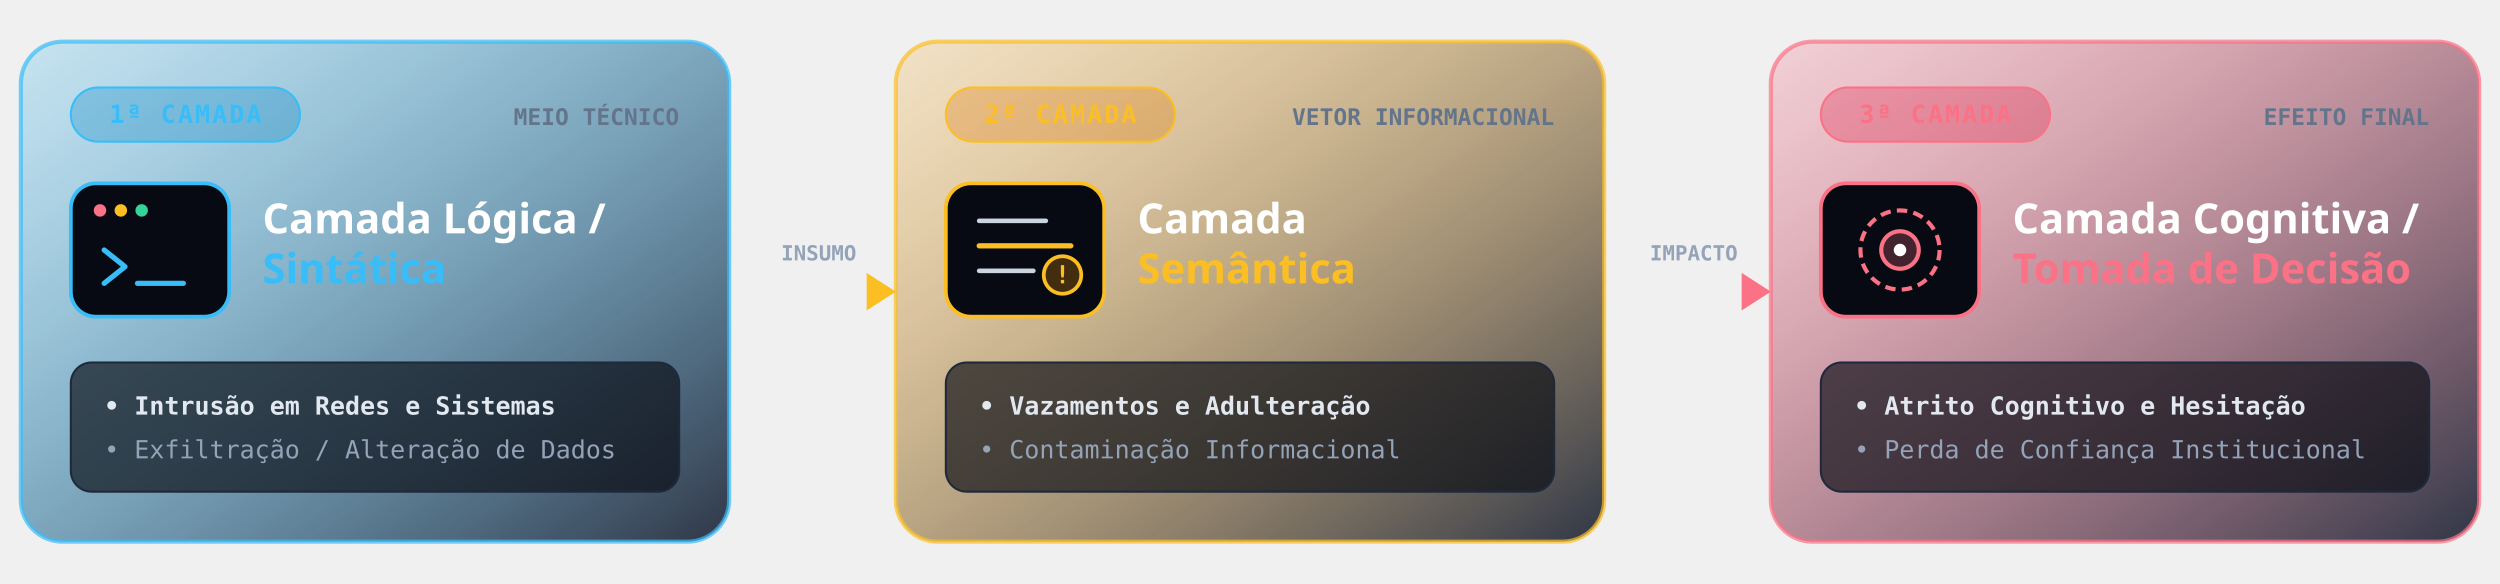
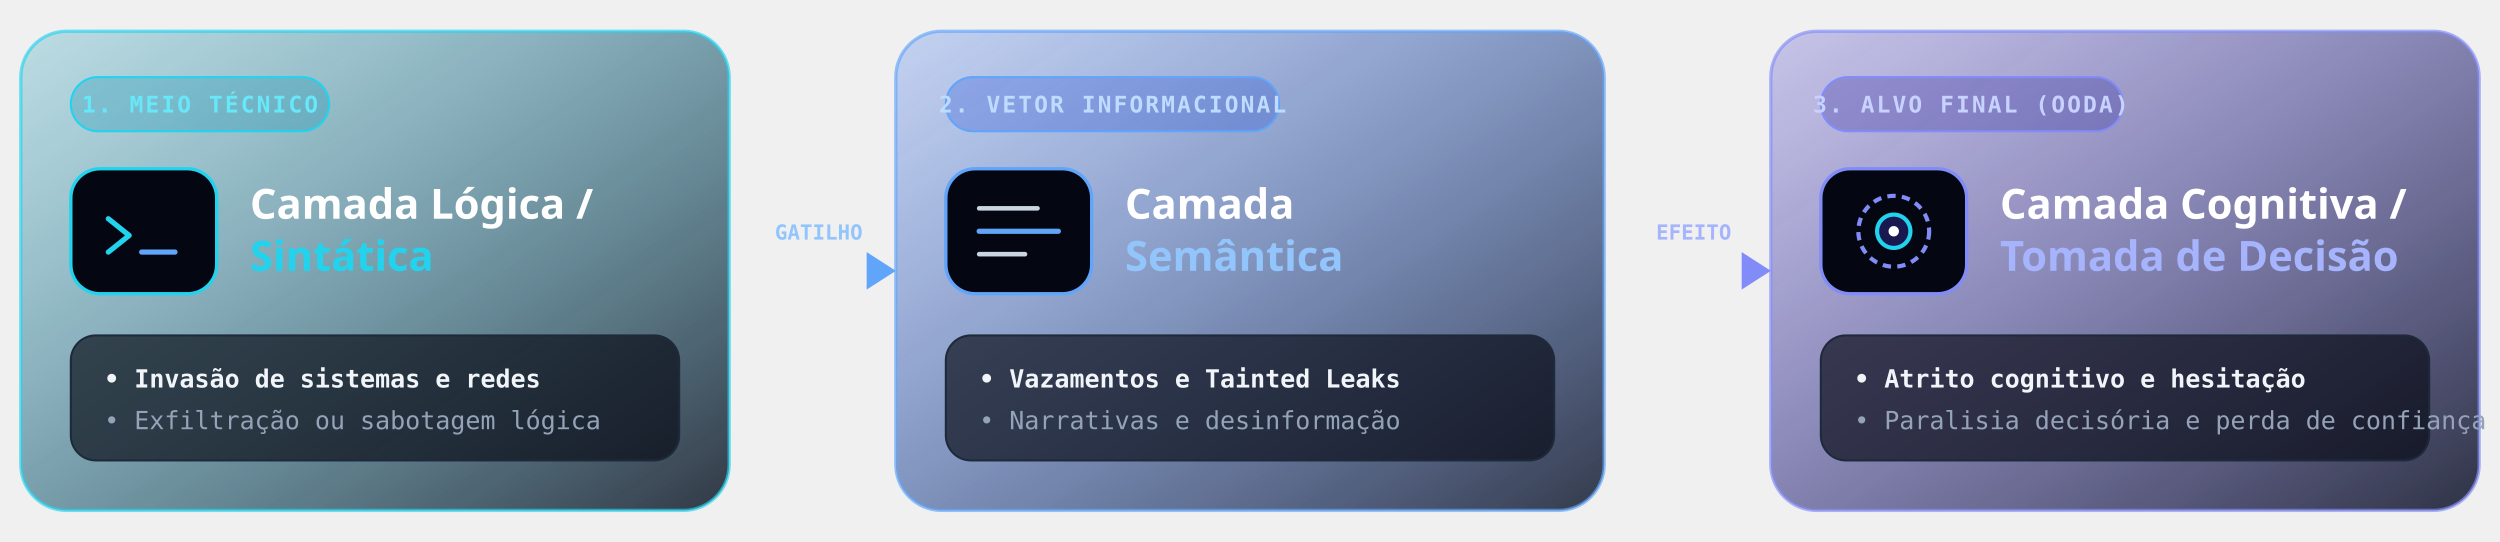
- <svg xmlns="http://www.w3.org/2000/svg" viewBox="0 0 1200 280" width="100%" height="100%">
+ <svg xmlns="http://www.w3.org/2000/svg" viewBox="0 0 1200 260" width="100%" height="100%">
  <defs>
-     <linearGradient id="cardSky" x1="0%" y1="0%" x2="100%" y2="100%">
-       <stop offset="0%" stop-color="#0EA5E9" stop-opacity="0.18" />
-       <stop offset="100%" stop-color="#0F172A" stop-opacity="0.85" />
+     <linearGradient id="cardCyan" x1="0%" y1="0%" x2="100%" y2="100%">
+       <stop offset="0%" stop-color="#0891B2" stop-opacity="0.22" />
+       <stop offset="100%" stop-color="#091020" stop-opacity="0.82" />
    </linearGradient>
-     <linearGradient id="cardAmber" x1="0%" y1="0%" x2="100%" y2="100%">
-       <stop offset="0%" stop-color="#F59E0B" stop-opacity="0.18" />
-       <stop offset="100%" stop-color="#0F172A" stop-opacity="0.85" />
+     <linearGradient id="cardBlue" x1="0%" y1="0%" x2="100%" y2="100%">
+       <stop offset="0%" stop-color="#2563EB" stop-opacity="0.22" />
+       <stop offset="100%" stop-color="#0B1328" stop-opacity="0.82" />
    </linearGradient>
-     <linearGradient id="cardRose" x1="0%" y1="0%" x2="100%" y2="100%">
-       <stop offset="0%" stop-color="#F43F5E" stop-opacity="0.18" />
-       <stop offset="100%" stop-color="#0F172A" stop-opacity="0.85" />
+     <linearGradient id="cardIndigo" x1="0%" y1="0%" x2="100%" y2="100%">
+       <stop offset="0%" stop-color="#4338CA" stop-opacity="0.24" />
+       <stop offset="100%" stop-color="#0D1226" stop-opacity="0.85" />
    </linearGradient>
-     <linearGradient id="flow12" x1="0%" y1="0%" x2="100%" y2="0%">
-       <stop offset="0%" stop-color="#38BDF8" />
-       <stop offset="100%" stop-color="#FBBF24" />
+     <linearGradient id="line1" x1="0%" y1="0%" x2="100%" y2="0%">
+       <stop offset="0%" stop-color="#22D3EE" />
+       <stop offset="100%" stop-color="#60A5FA" />
    </linearGradient>
-     <linearGradient id="flow23" x1="0%" y1="0%" x2="100%" y2="0%">
-       <stop offset="0%" stop-color="#FBBF24" />
-       <stop offset="100%" stop-color="#FB7185" />
+     <linearGradient id="line2" x1="0%" y1="0%" x2="100%" y2="0%">
+       <stop offset="0%" stop-color="#60A5FA" />
+       <stop offset="100%" stop-color="#818CF8" />
    </linearGradient>
  </defs>
-   <g transform="translate(10, 20)">
-     <rect x="0" y="0" width="340" height="240" rx="20" fill="url(#cardSky)" stroke="#38BDF8" stroke-width="2" stroke-opacity="0.7" />
-     <rect x="24" y="22" width="110" height="26" rx="13" fill="#0284C7" fill-opacity="0.3" stroke="#38BDF8" stroke-width="1" />
-     <text x="79" y="39" text-anchor="middle" fill="#38BDF8" font-family="'JetBrains Mono', monospace" font-size="12" font-weight="700" letter-spacing="1">1ª CAMADA</text>
-     <text x="316" y="40" text-anchor="end" fill="#64748B" font-family="'JetBrains Mono', monospace" font-size="11" font-weight="600">MEIO TÉCNICO</text>
-     <g transform="translate(24, 68)">
-       <rect x="0" y="0" width="76" height="64" rx="12" fill="#070A12" stroke="#38BDF8" stroke-width="1.8" />
-       <circle cx="14" cy="13" r="3" fill="#FB7185" />
-       <circle cx="24" cy="13" r="3" fill="#FBBF24" />
-       <circle cx="34" cy="13" r="3" fill="#34D399" />
-       <path d="M16 32 L26 40 L16 48" fill="none" stroke="#38BDF8" stroke-width="2.5" stroke-linecap="round" stroke-linejoin="round" />
-       <line x1="32" y1="48" x2="54" y2="48" stroke="#38BDF8" stroke-width="2.5" stroke-linecap="round" />
+   <g transform="translate(10, 15)">
+     <rect x="0" y="0" width="340" height="230" rx="22" fill="url(#cardCyan)" stroke="#22D3EE" stroke-width="1.6" stroke-opacity="0.65" />
+     <rect x="24" y="22" width="124" height="26" rx="13" fill="#0891B2" fill-opacity="0.28" stroke="#22D3EE" stroke-width="1" />
+     <text x="86" y="39" text-anchor="middle" fill="#67E8F9" font-family="'JetBrains Mono', monospace" font-size="11" font-weight="700" letter-spacing="1">1. MEIO TÉCNICO</text>
+     <g transform="translate(24, 66)">
+       <rect x="0" y="0" width="70" height="60" rx="14" fill="#040711" stroke="#22D3EE" stroke-width="1.6" />
+       <path d="M18 24 L28 32 L18 40" fill="none" stroke="#22D3EE" stroke-width="2.5" stroke-linecap="round" stroke-linejoin="round" />
+       <line x1="34" y1="40" x2="50" y2="40" stroke="#60A5FA" stroke-width="2.5" stroke-linecap="round" />
    </g>
-     <text x="116" y="92" fill="#FFFFFF" font-family="'Plus Jakarta Sans', sans-serif" font-size="20" font-weight="800">Camada Lógica /</text>
-     <text x="116" y="116" fill="#38BDF8" font-family="'Plus Jakarta Sans', sans-serif" font-size="20" font-weight="800">Sintática</text>
-     <g transform="translate(24, 154)">
-       <rect x="0" y="0" width="292" height="62" rx="10" fill="#070A12" fill-opacity="0.65" stroke="#1E293B" stroke-width="1" />
-       <text x="16" y="25" fill="#E2E8F0" font-family="'JetBrains Mono', monospace" font-size="12" font-weight="600">• Intrusão em Redes e Sistemas</text>
-       <text x="16" y="46" fill="#94A3B8" font-family="'JetBrains Mono', monospace" font-size="12">• Exfiltração / Alteração de Dados</text>
+     <text x="110" y="90" fill="#FFFFFF" font-family="'Plus Jakarta Sans', sans-serif" font-size="20" font-weight="800">Camada Lógica /</text>
+     <text x="110" y="115" fill="#22D3EE" font-family="'Plus Jakarta Sans', sans-serif" font-size="20" font-weight="800">Sintática</text>
+     <g transform="translate(24, 146)">
+       <rect x="0" y="0" width="292" height="60" rx="12" fill="#040711" fill-opacity="0.65" stroke="#1E293B" stroke-width="1" />
+       <text x="16" y="25" fill="#F1F5F9" font-family="'JetBrains Mono', monospace" font-size="12" font-weight="600">• Invasão de sistemas e redes</text>
+       <text x="16" y="45" fill="#94A3B8" font-family="'JetBrains Mono', monospace" font-size="12">• Exfiltração ou sabotagem lógica</text>
    </g>
  </g>
-   <g transform="translate(356, 115)">
-     <line x1="0" y1="25" x2="62" y2="25" stroke="url(#flow12)" stroke-width="3.5" stroke-dasharray="6,4" />
-     <polygon points="60,16 74,25 60,34" fill="#FBBF24" />
-     <text x="37" y="10" text-anchor="middle" fill="#94A3B8" font-family="'JetBrains Mono', monospace" font-size="10" font-weight="700">INSUMO</text>
+   <g transform="translate(356, 105)">
+     <line x1="0" y1="25" x2="62" y2="25" stroke="url(#line1)" stroke-width="3.5" stroke-dasharray="6,4" />
+     <polygon points="60,16 74,25 60,34" fill="#60A5FA" />
+     <text x="37" y="10" text-anchor="middle" fill="#93C5FD" font-family="'JetBrains Mono', monospace" font-size="10" font-weight="700">GATILHO</text>
  </g>
-   <g transform="translate(430, 20)">
-     <rect x="0" y="0" width="340" height="240" rx="20" fill="url(#cardAmber)" stroke="#FBBF24" stroke-width="2" stroke-opacity="0.7" />
-     <rect x="24" y="22" width="110" height="26" rx="13" fill="#D97706" fill-opacity="0.3" stroke="#FBBF24" stroke-width="1" />
-     <text x="79" y="39" text-anchor="middle" fill="#FBBF24" font-family="'JetBrains Mono', monospace" font-size="12" font-weight="700" letter-spacing="1">2ª CAMADA</text>
-     <text x="316" y="40" text-anchor="end" fill="#64748B" font-family="'JetBrains Mono', monospace" font-size="11" font-weight="600">VETOR INFORMACIONAL</text>
-     <g transform="translate(24, 68)">
-       <rect x="0" y="0" width="76" height="64" rx="12" fill="#070A12" stroke="#FBBF24" stroke-width="1.8" />
-       <line x1="16" y1="18" x2="48" y2="18" stroke="#CBD5E1" stroke-width="2.2" stroke-linecap="round" />
-       <line x1="16" y1="30" x2="60" y2="30" stroke="#FBBF24" stroke-width="2.5" stroke-linecap="round" />
-       <line x1="16" y1="42" x2="42" y2="42" stroke="#CBD5E1" stroke-width="2.2" stroke-linecap="round" />
-       <circle cx="56" cy="44" r="9" fill="#F59E0B" fill-opacity="0.25" stroke="#FBBF24" stroke-width="1.8" />
-       <text x="56" y="48" text-anchor="middle" fill="#FBBF24" font-family="'JetBrains Mono', monospace" font-size="12" font-weight="700">!</text>
+   <g transform="translate(430, 15)">
+     <rect x="0" y="0" width="340" height="230" rx="22" fill="url(#cardBlue)" stroke="#60A5FA" stroke-width="1.6" stroke-opacity="0.65" />
+     <rect x="24" y="22" width="160" height="26" rx="13" fill="#1D4ED8" fill-opacity="0.28" stroke="#60A5FA" stroke-width="1" />
+     <text x="104" y="39" text-anchor="middle" fill="#BFDBFE" font-family="'JetBrains Mono', monospace" font-size="11" font-weight="700" letter-spacing="1">2. VETOR INFORMACIONAL</text>
+     <g transform="translate(24, 66)">
+       <rect x="0" y="0" width="70" height="60" rx="14" fill="#040711" stroke="#60A5FA" stroke-width="1.6" />
+       <line x1="16" y1="19" x2="44" y2="19" stroke="#CBD5E1" stroke-width="2.2" stroke-linecap="round" />
+       <line x1="16" y1="30" x2="54" y2="30" stroke="#60A5FA" stroke-width="2.5" stroke-linecap="round" />
+       <line x1="16" y1="41" x2="38" y2="41" stroke="#CBD5E1" stroke-width="2.2" stroke-linecap="round" />
    </g>
-     <text x="116" y="92" fill="#FFFFFF" font-family="'Plus Jakarta Sans', sans-serif" font-size="20" font-weight="800">Camada</text>
-     <text x="116" y="116" fill="#FBBF24" font-family="'Plus Jakarta Sans', sans-serif" font-size="20" font-weight="800">Semântica</text>
-     <g transform="translate(24, 154)">
-       <rect x="0" y="0" width="292" height="62" rx="10" fill="#070A12" fill-opacity="0.65" stroke="#1E293B" stroke-width="1" />
-       <text x="16" y="25" fill="#E2E8F0" font-family="'JetBrains Mono', monospace" font-size="12" font-weight="600">• Vazamentos e Adulteração</text>
-       <text x="16" y="46" fill="#94A3B8" font-family="'JetBrains Mono', monospace" font-size="12">• Contaminação Informacional</text>
+     <text x="110" y="90" fill="#FFFFFF" font-family="'Plus Jakarta Sans', sans-serif" font-size="20" font-weight="800">Camada</text>
+     <text x="110" y="115" fill="#93C5FD" font-family="'Plus Jakarta Sans', sans-serif" font-size="20" font-weight="800">Semântica</text>
+     <g transform="translate(24, 146)">
+       <rect x="0" y="0" width="292" height="60" rx="12" fill="#040711" fill-opacity="0.65" stroke="#1E293B" stroke-width="1" />
+       <text x="16" y="25" fill="#F1F5F9" font-family="'JetBrains Mono', monospace" font-size="12" font-weight="600">• Vazamentos e Tainted Leaks</text>
+       <text x="16" y="45" fill="#94A3B8" font-family="'JetBrains Mono', monospace" font-size="12">• Narrativas e desinformação</text>
    </g>
  </g>
-   <g transform="translate(776, 115)">
-     <line x1="0" y1="25" x2="62" y2="25" stroke="url(#flow23)" stroke-width="3.5" stroke-dasharray="6,4" />
-     <polygon points="60,16 74,25 60,34" fill="#FB7185" />
-     <text x="37" y="10" text-anchor="middle" fill="#94A3B8" font-family="'JetBrains Mono', monospace" font-size="10" font-weight="700">IMPACTO</text>
+   <g transform="translate(776, 105)">
+     <line x1="0" y1="25" x2="62" y2="25" stroke="url(#line2)" stroke-width="3.5" stroke-dasharray="6,4" />
+     <polygon points="60,16 74,25 60,34" fill="#818CF8" />
+     <text x="37" y="10" text-anchor="middle" fill="#A5B4FC" font-family="'JetBrains Mono', monospace" font-size="10" font-weight="700">EFEITO</text>
  </g>
-   <g transform="translate(850, 20)">
-     <rect x="0" y="0" width="340" height="240" rx="20" fill="url(#cardRose)" stroke="#FB7185" stroke-width="2" stroke-opacity="0.7" />
-     <rect x="24" y="22" width="110" height="26" rx="13" fill="#E11D48" fill-opacity="0.3" stroke="#FB7185" stroke-width="1" />
-     <text x="79" y="39" text-anchor="middle" fill="#FB7185" font-family="'JetBrains Mono', monospace" font-size="12" font-weight="700" letter-spacing="1">3ª CAMADA</text>
-     <text x="316" y="40" text-anchor="end" fill="#64748B" font-family="'JetBrains Mono', monospace" font-size="11" font-weight="600">EFEITO FINAL</text>
-     <g transform="translate(24, 68)">
-       <rect x="0" y="0" width="76" height="64" rx="12" fill="#070A12" stroke="#FB7185" stroke-width="1.8" />
-       <circle cx="38" cy="32" r="19" fill="none" stroke="#FB7185" stroke-width="2" stroke-dasharray="5,3" />
-       <circle cx="38" cy="32" r="9" fill="#FB7185" fill-opacity="0.25" stroke="#FB7185" stroke-width="2" />
-       <circle cx="38" cy="32" r="3" fill="#FFFFFF" />
+   <g transform="translate(850, 15)">
+     <rect x="0" y="0" width="340" height="230" rx="22" fill="url(#cardIndigo)" stroke="#818CF8" stroke-width="1.6" stroke-opacity="0.65" />
+     <rect x="24" y="22" width="145" height="26" rx="13" fill="#3730A3" fill-opacity="0.32" stroke="#818CF8" stroke-width="1" />
+     <text x="96" y="39" text-anchor="middle" fill="#C7D2FE" font-family="'JetBrains Mono', monospace" font-size="11" font-weight="700" letter-spacing="1">3. ALVO FINAL (OODA)</text>
+     <g transform="translate(24, 66)">
+       <rect x="0" y="0" width="70" height="60" rx="14" fill="#040711" stroke="#818CF8" stroke-width="1.6" />
+       <circle cx="35" cy="30" r="17" fill="none" stroke="#818CF8" stroke-width="2" stroke-dasharray="4,3" />
+       <circle cx="35" cy="30" r="8" fill="#4338CA" fill-opacity="0.35" stroke="#22D3EE" stroke-width="2" />
+       <circle cx="35" cy="30" r="2.5" fill="#FFFFFF" />
    </g>
-     <text x="116" y="92" fill="#FFFFFF" font-family="'Plus Jakarta Sans', sans-serif" font-size="20" font-weight="800">Camada Cognitiva /</text>
-     <text x="116" y="116" fill="#FB7185" font-family="'Plus Jakarta Sans', sans-serif" font-size="20" font-weight="800">Tomada de Decisão</text>
-     <g transform="translate(24, 154)">
-       <rect x="0" y="0" width="292" height="62" rx="10" fill="#070A12" fill-opacity="0.65" stroke="#1E293B" stroke-width="1" />
-       <text x="16" y="25" fill="#E2E8F0" font-family="'JetBrains Mono', monospace" font-size="12" font-weight="600">• Atrito Cognitivo e Hesitação</text>
-       <text x="16" y="46" fill="#94A3B8" font-family="'JetBrains Mono', monospace" font-size="12">• Perda de Confiança Institucional</text>
+     <text x="110" y="90" fill="#FFFFFF" font-family="'Plus Jakarta Sans', sans-serif" font-size="20" font-weight="800">Camada Cognitiva /</text>
+     <text x="110" y="115" fill="#A5B4FC" font-family="'Plus Jakarta Sans', sans-serif" font-size="20" font-weight="800">Tomada de Decisão</text>
+     <g transform="translate(24, 146)">
+       <rect x="0" y="0" width="292" height="60" rx="12" fill="#040711" fill-opacity="0.65" stroke="#1E293B" stroke-width="1" />
+       <text x="16" y="25" fill="#F1F5F9" font-family="'JetBrains Mono', monospace" font-size="12" font-weight="600">• Atrito cognitivo e hesitação</text>
+       <text x="16" y="45" fill="#94A3B8" font-family="'JetBrains Mono', monospace" font-size="12">• Paralisia decisória e perda de confiança</text>
    </g>
  </g>
</svg>
